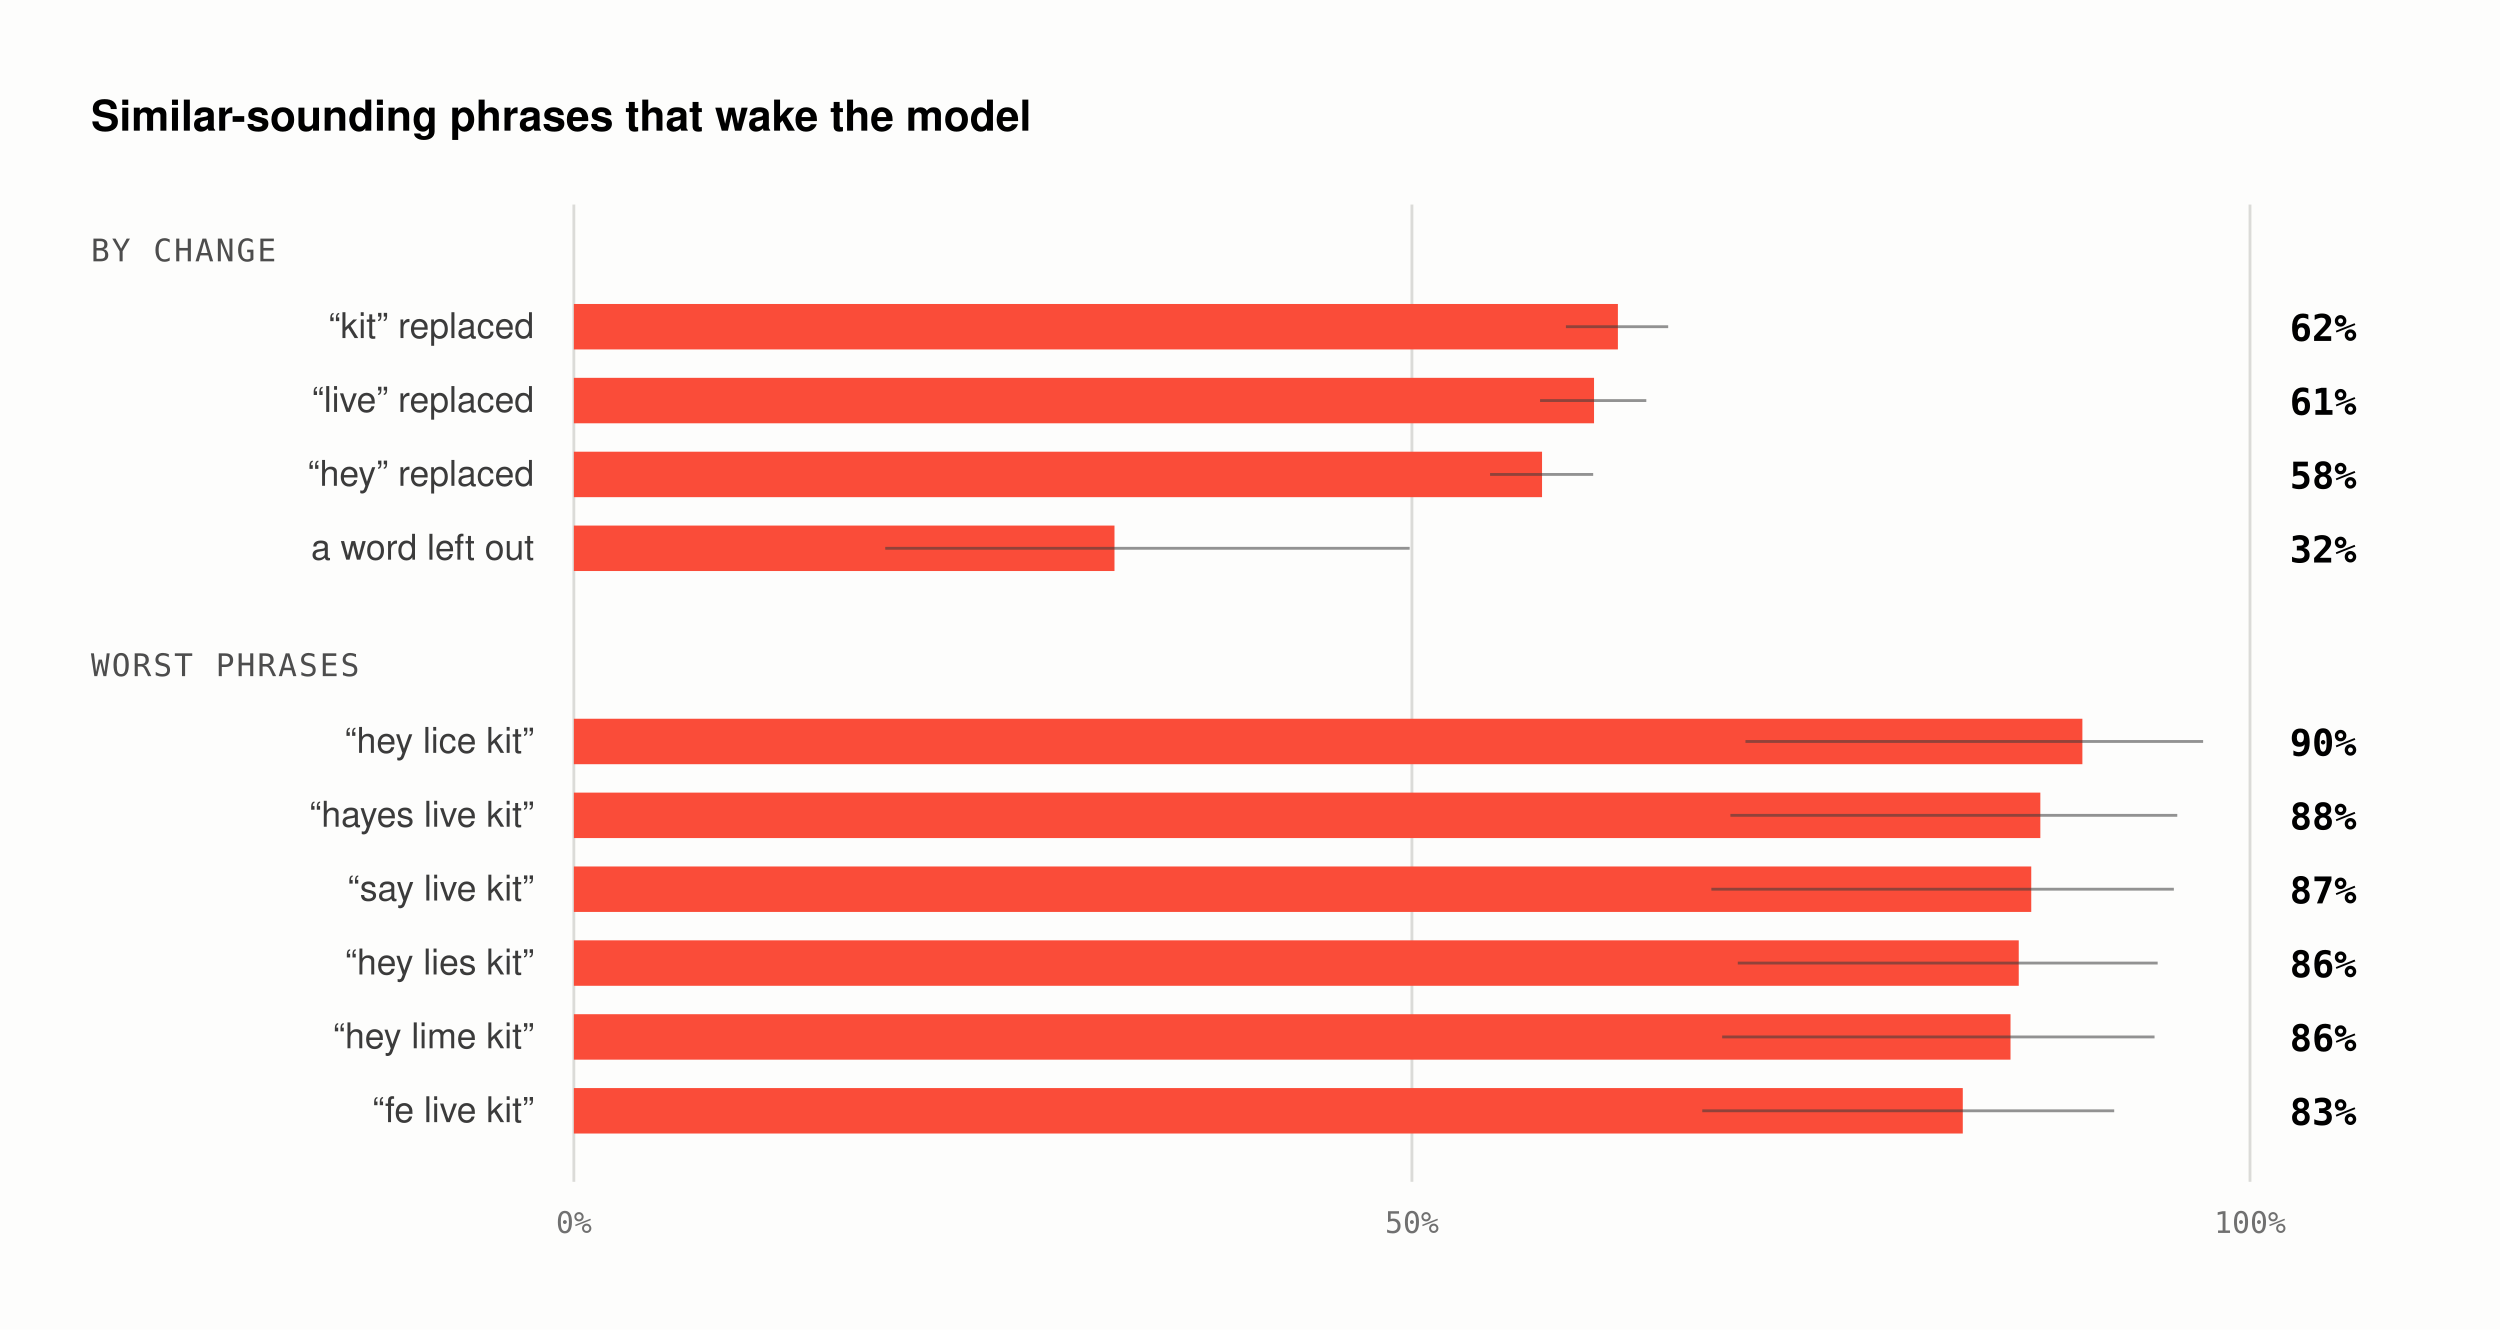
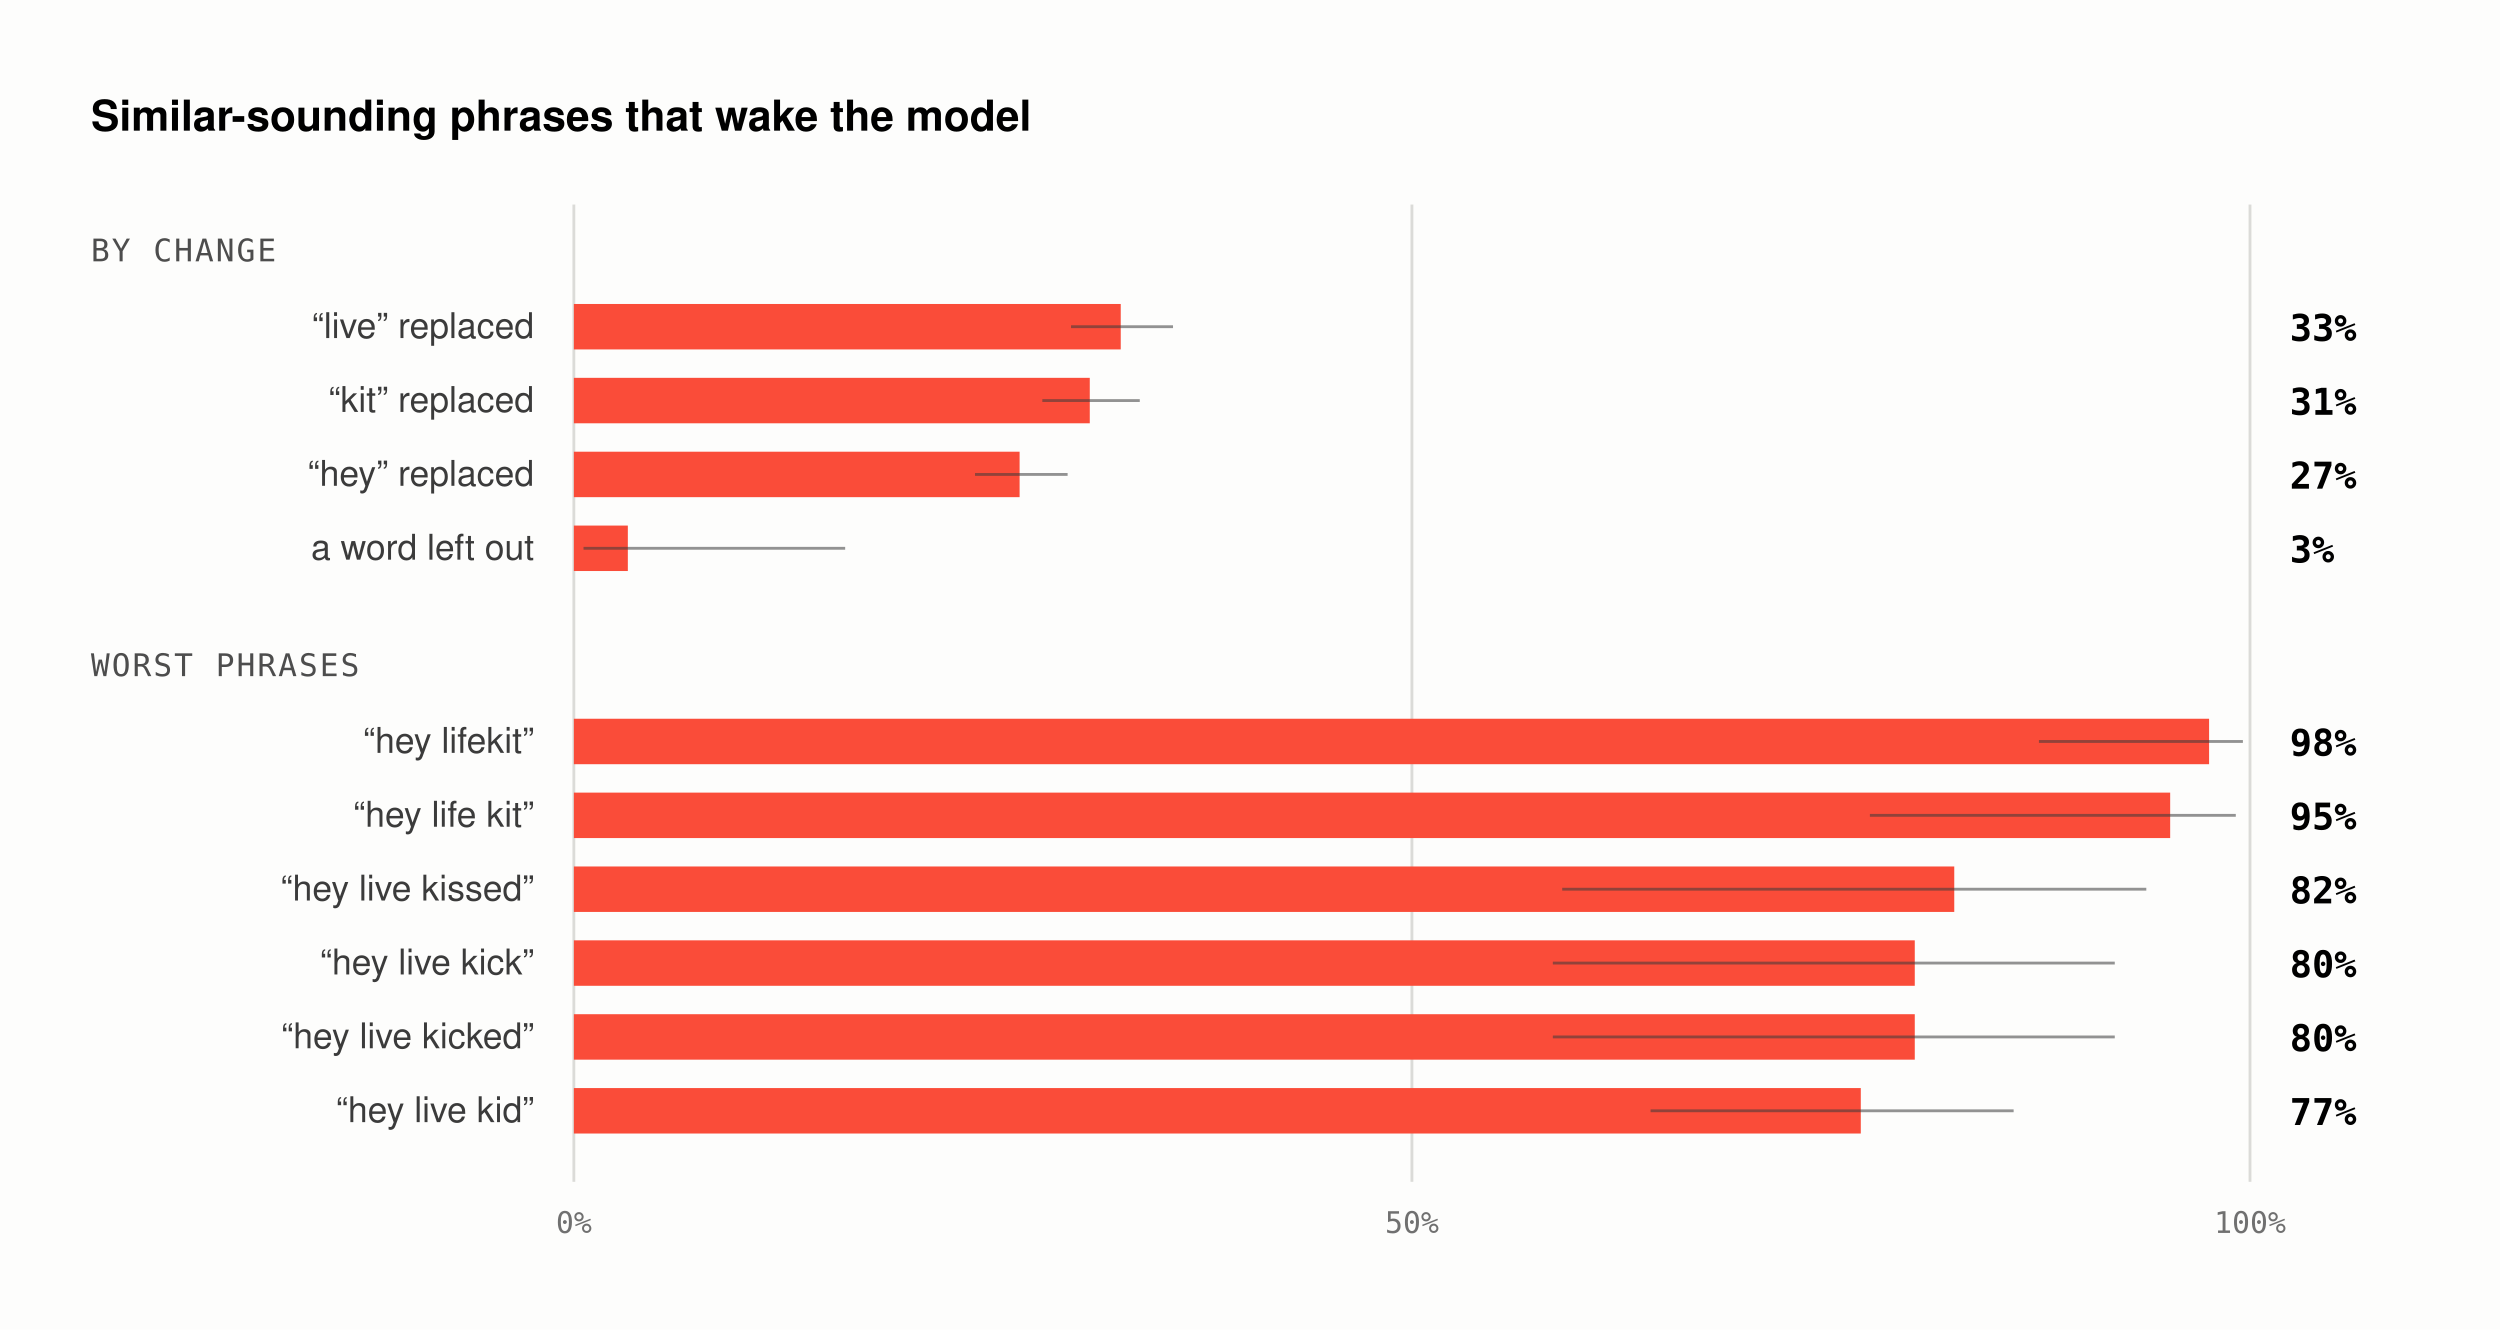
<svg xmlns="http://www.w3.org/2000/svg" viewBox="0 0 880 468" width="880" height="468" font-family="'Public Sans', ui-sans-serif, system-ui, -apple-system, 'Segoe UI', Helvetica, Arial, sans-serif">
  <rect width="880" height="468" fill="#fdfdfc" />
  <text x="32.0" y="46.0" fill="#000000" font-size="15" text-anchor="start" font-weight="600">Similar-sounding phrases that wake the model</text>
  <line x1="202.0" y1="72" x2="202.0" y2="416" stroke="#dbdbd8" />
  <text x="202.0" y="434.0" fill="#707070" font-size="10.5" text-anchor="middle" font-weight="400" font-family="CommitMono, ui-monospace, 'SF Mono', 'Cascadia Mono', Menlo, monospace">0%</text>
  <line x1="497.0" y1="72" x2="497.0" y2="416" stroke="#dbdbd8" />
  <text x="497.0" y="434.0" fill="#707070" font-size="10.5" text-anchor="middle" font-weight="400" font-family="CommitMono, ui-monospace, 'SF Mono', 'Cascadia Mono', Menlo, monospace">50%</text>
  <line x1="792.0" y1="72" x2="792.0" y2="416" stroke="#dbdbd8" />
  <text x="792.0" y="434.0" fill="#707070" font-size="10.5" text-anchor="middle" font-weight="400" font-family="CommitMono, ui-monospace, 'SF Mono', 'Cascadia Mono', Menlo, monospace">100%</text>
  <text x="32.0" y="92.0" fill="#4d4d4d" font-size="11" text-anchor="start" font-weight="400" font-family="CommitMono, ui-monospace, 'SF Mono', 'Cascadia Mono', Menlo, monospace" letter-spacing="0.7">BY CHANGE</text>
-   <text x="188.0" y="119.0" fill="#3b3b3b" font-size="12.5" text-anchor="end" font-weight="400">“kit” replaced</text>
-   <rect x="202" y="107.0" width="367.5" height="16" fill="#fa4c39" />
-   <line x1="551.2" y1="115.0" x2="587.2" y2="115.0" stroke="#3b3b3b" stroke-opacity="0.55" stroke-width="1" />
-   <text x="806.0" y="120.0" fill="#000000" font-size="13" text-anchor="start" font-weight="600" font-family="CommitMono, ui-monospace, 'SF Mono', 'Cascadia Mono', Menlo, monospace">62%</text>
-   <text x="188.0" y="145.0" fill="#3b3b3b" font-size="12.5" text-anchor="end" font-weight="400">“live” replaced</text>
-   <rect x="202" y="133.0" width="359.1" height="16" fill="#fa4c39" />
-   <line x1="542.1" y1="141.0" x2="579.5" y2="141.0" stroke="#3b3b3b" stroke-opacity="0.55" stroke-width="1" />
-   <text x="806.0" y="146.0" fill="#000000" font-size="13" text-anchor="start" font-weight="600" font-family="CommitMono, ui-monospace, 'SF Mono', 'Cascadia Mono', Menlo, monospace">61%</text>
+   <text x="188.0" y="119.0" fill="#3b3b3b" font-size="12.5" text-anchor="end" font-weight="400">“live” replaced</text>
+   <rect x="202" y="107.0" width="192.5" height="16" fill="#fa4c39" />
+   <line x1="377.0" y1="115.0" x2="412.9" y2="115.0" stroke="#3b3b3b" stroke-opacity="0.55" stroke-width="1" />
+   <text x="806.0" y="120.0" fill="#000000" font-size="13" text-anchor="start" font-weight="600" font-family="CommitMono, ui-monospace, 'SF Mono', 'Cascadia Mono', Menlo, monospace">33%</text>
+   <text x="188.0" y="145.0" fill="#3b3b3b" font-size="12.5" text-anchor="end" font-weight="400">“kit” replaced</text>
+   <rect x="202" y="133.0" width="181.6" height="16" fill="#fa4c39" />
+   <line x1="366.9" y1="141.0" x2="401.2" y2="141.0" stroke="#3b3b3b" stroke-opacity="0.55" stroke-width="1" />
+   <text x="806.0" y="146.0" fill="#000000" font-size="13" text-anchor="start" font-weight="600" font-family="CommitMono, ui-monospace, 'SF Mono', 'Cascadia Mono', Menlo, monospace">31%</text>
  <text x="188.0" y="171.0" fill="#3b3b3b" font-size="12.5" text-anchor="end" font-weight="400">“hey” replaced</text>
-   <rect x="202" y="159.0" width="340.8" height="16" fill="#fa4c39" />
-   <line x1="524.5" y1="167.0" x2="560.8" y2="167.0" stroke="#3b3b3b" stroke-opacity="0.55" stroke-width="1" />
-   <text x="806.0" y="172.0" fill="#000000" font-size="13" text-anchor="start" font-weight="600" font-family="CommitMono, ui-monospace, 'SF Mono', 'Cascadia Mono', Menlo, monospace">58%</text>
+   <rect x="202" y="159.0" width="156.9" height="16" fill="#fa4c39" />
+   <line x1="343.2" y1="167.0" x2="375.8" y2="167.0" stroke="#3b3b3b" stroke-opacity="0.55" stroke-width="1" />
+   <text x="806.0" y="172.0" fill="#000000" font-size="13" text-anchor="start" font-weight="600" font-family="CommitMono, ui-monospace, 'SF Mono', 'Cascadia Mono', Menlo, monospace">27%</text>
  <text x="188.0" y="197.0" fill="#3b3b3b" font-size="12.5" text-anchor="end" font-weight="400">a word left out</text>
-   <rect x="202" y="185.0" width="190.3" height="16" fill="#fa4c39" />
-   <line x1="311.6" y1="193.0" x2="496.2" y2="193.0" stroke="#3b3b3b" stroke-opacity="0.55" stroke-width="1" />
-   <text x="806.0" y="198.0" fill="#000000" font-size="13" text-anchor="start" font-weight="600" font-family="CommitMono, ui-monospace, 'SF Mono', 'Cascadia Mono', Menlo, monospace">32%</text>
+   <rect x="202" y="185.0" width="19.0" height="16" fill="#fa4c39" />
+   <line x1="205.4" y1="193.0" x2="297.5" y2="193.0" stroke="#3b3b3b" stroke-opacity="0.55" stroke-width="1" />
+   <text x="806.0" y="198.0" fill="#000000" font-size="13" text-anchor="start" font-weight="600" font-family="CommitMono, ui-monospace, 'SF Mono', 'Cascadia Mono', Menlo, monospace">3%</text>
  <text x="32.0" y="238.0" fill="#4d4d4d" font-size="11" text-anchor="start" font-weight="400" font-family="CommitMono, ui-monospace, 'SF Mono', 'Cascadia Mono', Menlo, monospace" letter-spacing="0.7">WORST PHRASES</text>
-   <text x="188.0" y="265.0" fill="#3b3b3b" font-size="12.5" text-anchor="end" font-weight="400">“hey lice kit”</text>
-   <rect x="202" y="253.0" width="531.0" height="16" fill="#fa4c39" />
-   <line x1="614.4" y1="261.0" x2="775.5" y2="261.0" stroke="#3b3b3b" stroke-opacity="0.55" stroke-width="1" />
-   <text x="806.0" y="266.0" fill="#000000" font-size="13" text-anchor="start" font-weight="600" font-family="CommitMono, ui-monospace, 'SF Mono', 'Cascadia Mono', Menlo, monospace">90%</text>
-   <text x="188.0" y="291.0" fill="#3b3b3b" font-size="12.5" text-anchor="end" font-weight="400">“hayes live kit”</text>
-   <rect x="202" y="279.0" width="516.2" height="16" fill="#fa4c39" />
-   <line x1="609.1" y1="287.0" x2="766.4" y2="287.0" stroke="#3b3b3b" stroke-opacity="0.55" stroke-width="1" />
-   <text x="806.0" y="292.0" fill="#000000" font-size="13" text-anchor="start" font-weight="600" font-family="CommitMono, ui-monospace, 'SF Mono', 'Cascadia Mono', Menlo, monospace">88%</text>
-   <text x="188.0" y="317.0" fill="#3b3b3b" font-size="12.5" text-anchor="end" font-weight="400">“say live kit”</text>
-   <rect x="202" y="305.0" width="513.0" height="16" fill="#fa4c39" />
-   <line x1="602.4" y1="313.0" x2="765.2" y2="313.0" stroke="#3b3b3b" stroke-opacity="0.55" stroke-width="1" />
-   <text x="806.0" y="318.0" fill="#000000" font-size="13" text-anchor="start" font-weight="600" font-family="CommitMono, ui-monospace, 'SF Mono', 'Cascadia Mono', Menlo, monospace">87%</text>
-   <text x="188.0" y="343.0" fill="#3b3b3b" font-size="12.5" text-anchor="end" font-weight="400">“hey lies kit”</text>
-   <rect x="202" y="331.0" width="508.6" height="16" fill="#fa4c39" />
-   <line x1="611.7" y1="339.0" x2="759.5" y2="339.0" stroke="#3b3b3b" stroke-opacity="0.55" stroke-width="1" />
-   <text x="806.0" y="344.0" fill="#000000" font-size="13" text-anchor="start" font-weight="600" font-family="CommitMono, ui-monospace, 'SF Mono', 'Cascadia Mono', Menlo, monospace">86%</text>
-   <text x="188.0" y="369.0" fill="#3b3b3b" font-size="12.5" text-anchor="end" font-weight="400">“hey lime kit”</text>
-   <rect x="202" y="357.0" width="505.7" height="16" fill="#fa4c39" />
-   <line x1="606.2" y1="365.0" x2="758.4" y2="365.0" stroke="#3b3b3b" stroke-opacity="0.55" stroke-width="1" />
-   <text x="806.0" y="370.0" fill="#000000" font-size="13" text-anchor="start" font-weight="600" font-family="CommitMono, ui-monospace, 'SF Mono', 'Cascadia Mono', Menlo, monospace">86%</text>
-   <text x="188.0" y="395.0" fill="#3b3b3b" font-size="12.5" text-anchor="end" font-weight="400">“fe live kit”</text>
-   <rect x="202" y="383.0" width="488.9" height="16" fill="#fa4c39" />
-   <line x1="599.2" y1="391.0" x2="744.2" y2="391.0" stroke="#3b3b3b" stroke-opacity="0.55" stroke-width="1" />
-   <text x="806.0" y="396.0" fill="#000000" font-size="13" text-anchor="start" font-weight="600" font-family="CommitMono, ui-monospace, 'SF Mono', 'Cascadia Mono', Menlo, monospace">83%</text>
+   <text x="188.0" y="265.0" fill="#3b3b3b" font-size="12.5" text-anchor="end" font-weight="400">“hey lifekit”</text>
+   <rect x="202" y="253.0" width="575.6" height="16" fill="#fa4c39" />
+   <line x1="717.7" y1="261.0" x2="789.5" y2="261.0" stroke="#3b3b3b" stroke-opacity="0.55" stroke-width="1" />
+   <text x="806.0" y="266.0" fill="#000000" font-size="13" text-anchor="start" font-weight="600" font-family="CommitMono, ui-monospace, 'SF Mono', 'Cascadia Mono', Menlo, monospace">98%</text>
+   <text x="188.0" y="291.0" fill="#3b3b3b" font-size="12.5" text-anchor="end" font-weight="400">“hey life kit”</text>
+   <rect x="202" y="279.0" width="561.9" height="16" fill="#fa4c39" />
+   <line x1="658.2" y1="287.0" x2="787.0" y2="287.0" stroke="#3b3b3b" stroke-opacity="0.55" stroke-width="1" />
+   <text x="806.0" y="292.0" fill="#000000" font-size="13" text-anchor="start" font-weight="600" font-family="CommitMono, ui-monospace, 'SF Mono', 'Cascadia Mono', Menlo, monospace">95%</text>
+   <text x="188.0" y="317.0" fill="#3b3b3b" font-size="12.5" text-anchor="end" font-weight="400">“hey live kissed”</text>
+   <rect x="202" y="305.0" width="485.9" height="16" fill="#fa4c39" />
+   <line x1="549.9" y1="313.0" x2="755.5" y2="313.0" stroke="#3b3b3b" stroke-opacity="0.55" stroke-width="1" />
+   <text x="806.0" y="318.0" fill="#000000" font-size="13" text-anchor="start" font-weight="600" font-family="CommitMono, ui-monospace, 'SF Mono', 'Cascadia Mono', Menlo, monospace">82%</text>
+   <text x="188.0" y="343.0" fill="#3b3b3b" font-size="12.5" text-anchor="end" font-weight="400">“hey live kick”</text>
+   <rect x="202" y="331.0" width="472.0" height="16" fill="#fa4c39" />
+   <line x1="546.6" y1="339.0" x2="744.4" y2="339.0" stroke="#3b3b3b" stroke-opacity="0.55" stroke-width="1" />
+   <text x="806.0" y="344.0" fill="#000000" font-size="13" text-anchor="start" font-weight="600" font-family="CommitMono, ui-monospace, 'SF Mono', 'Cascadia Mono', Menlo, monospace">80%</text>
+   <text x="188.0" y="369.0" fill="#3b3b3b" font-size="12.5" text-anchor="end" font-weight="400">“hey live kicked”</text>
+   <rect x="202" y="357.0" width="472.0" height="16" fill="#fa4c39" />
+   <line x1="546.6" y1="365.0" x2="744.4" y2="365.0" stroke="#3b3b3b" stroke-opacity="0.55" stroke-width="1" />
+   <text x="806.0" y="370.0" fill="#000000" font-size="13" text-anchor="start" font-weight="600" font-family="CommitMono, ui-monospace, 'SF Mono', 'Cascadia Mono', Menlo, monospace">80%</text>
+   <text x="188.0" y="395.0" fill="#3b3b3b" font-size="12.5" text-anchor="end" font-weight="400">“hey live kid”</text>
+   <rect x="202" y="383.0" width="453.0" height="16" fill="#fa4c39" />
+   <line x1="581.0" y1="391.0" x2="708.8" y2="391.0" stroke="#3b3b3b" stroke-opacity="0.55" stroke-width="1" />
+   <text x="806.0" y="396.0" fill="#000000" font-size="13" text-anchor="start" font-weight="600" font-family="CommitMono, ui-monospace, 'SF Mono', 'Cascadia Mono', Menlo, monospace">77%</text>
</svg>
